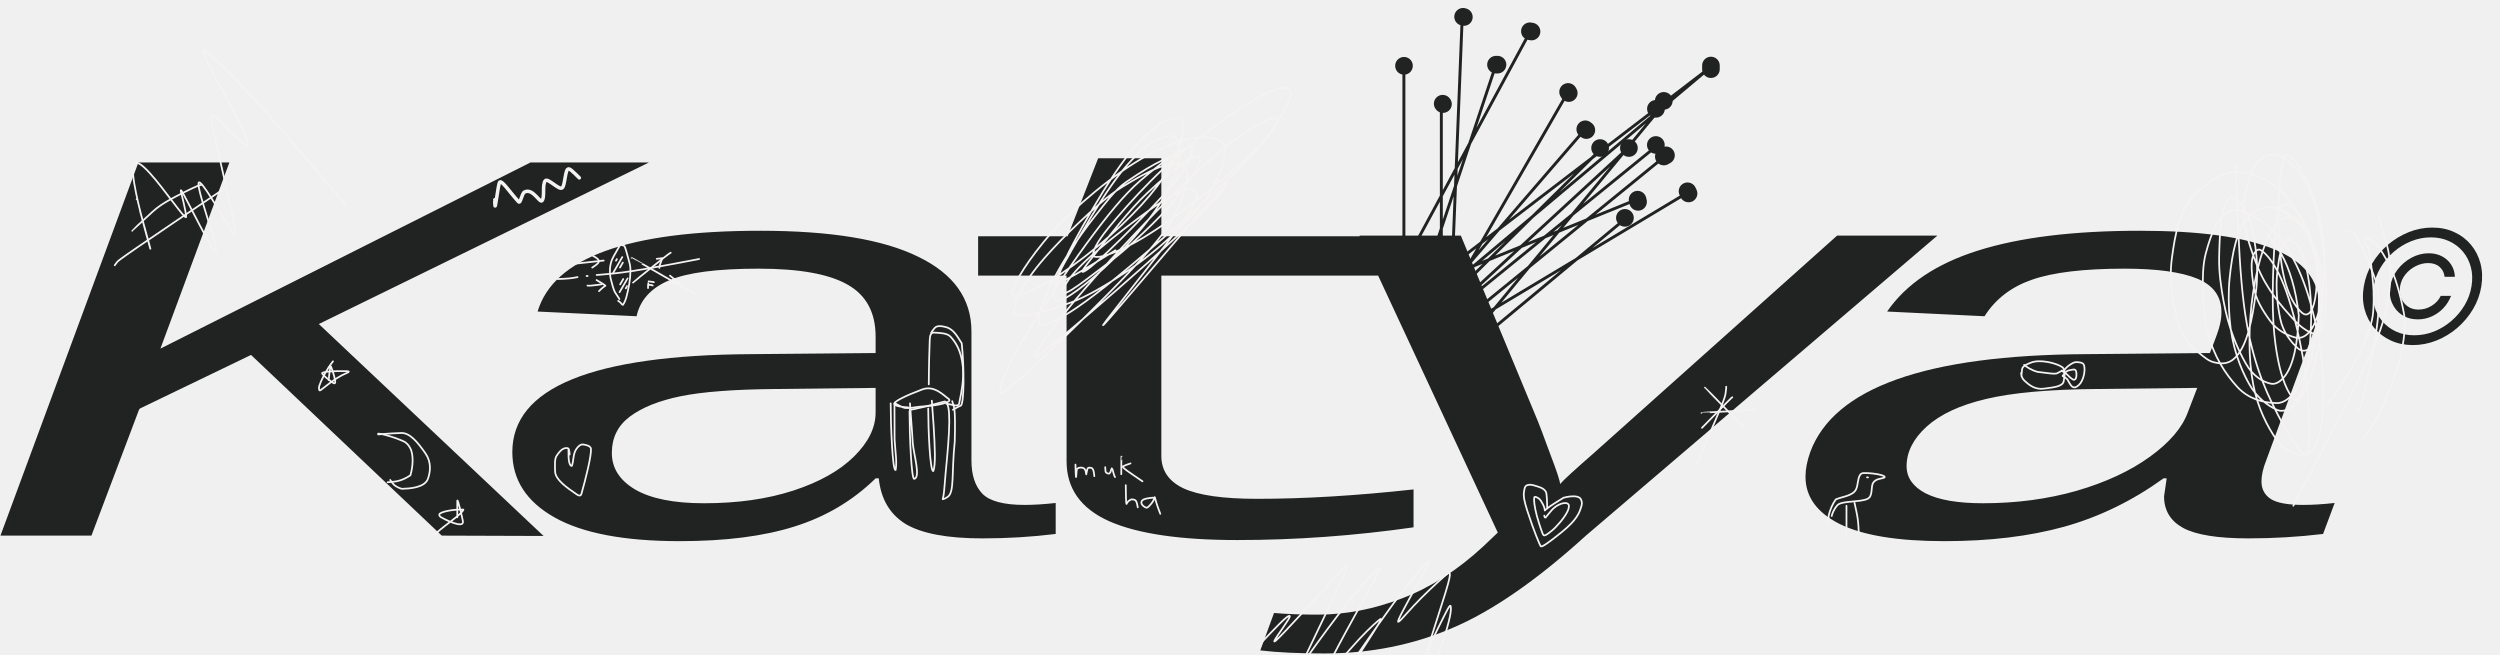
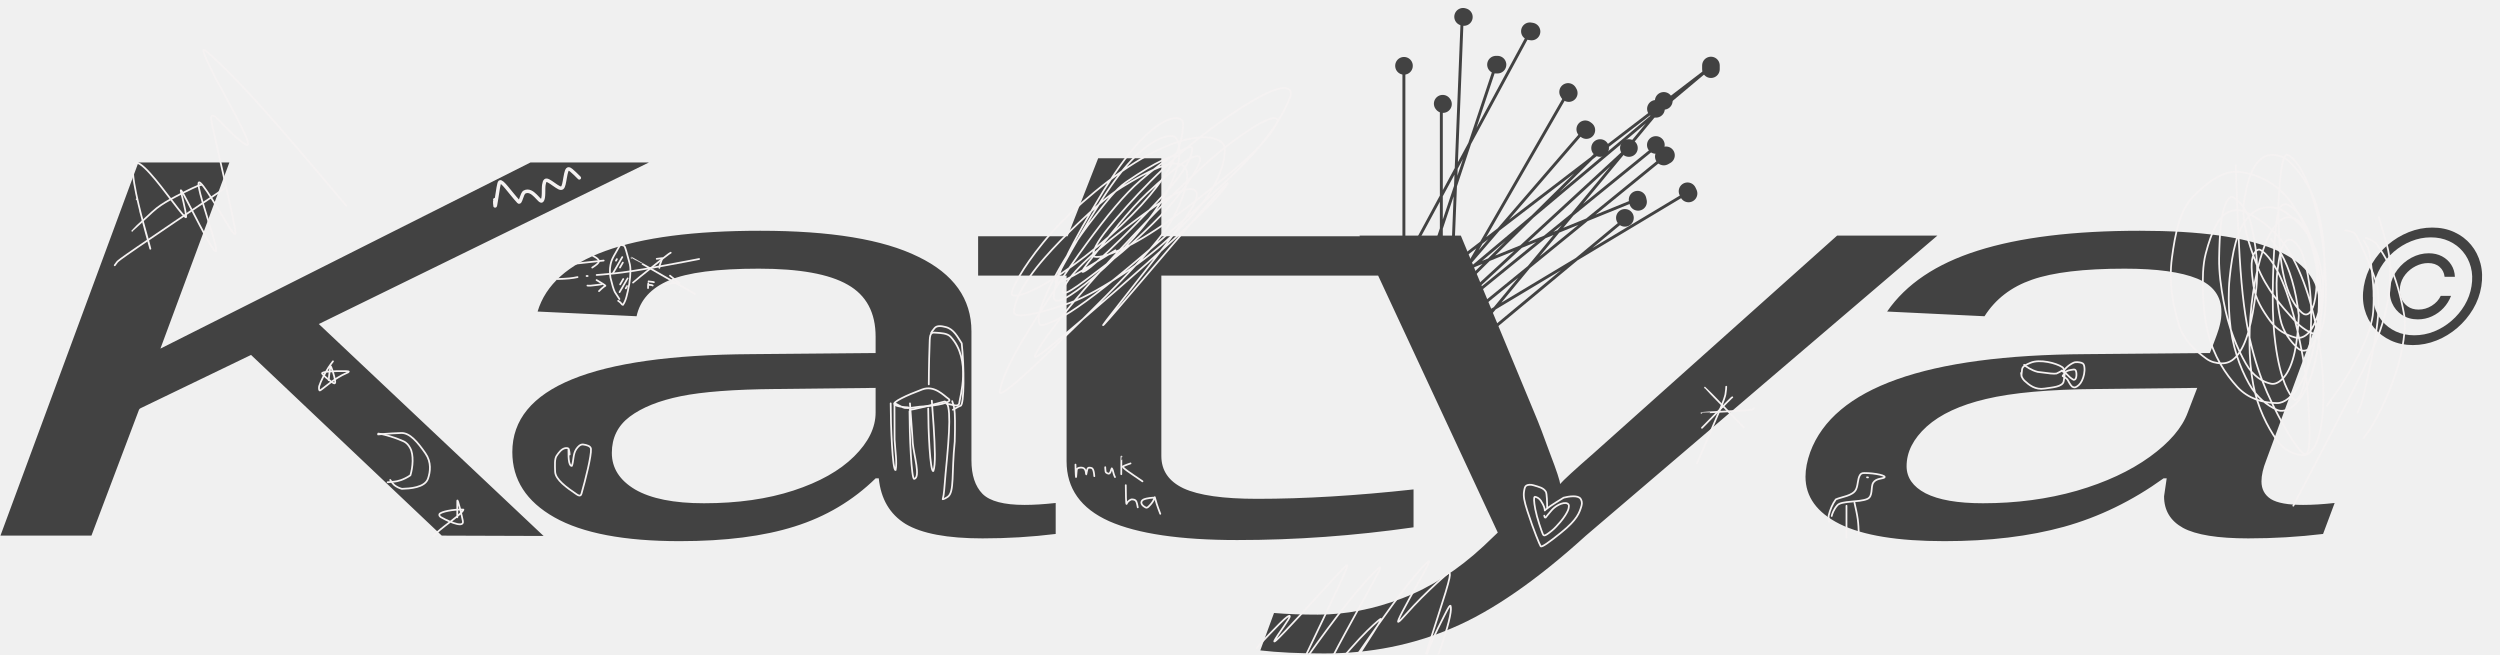
<svg xmlns="http://www.w3.org/2000/svg" width="852" height="223" viewBox="0 0 852 223" fill="none">
  <g clip-path="url(#clip0_2473_24567)">
-     <path d="M814.613 97.579C814.954 95.506 815.769 93.616 817.059 91.91C818.361 90.203 819.947 88.844 821.818 87.833C823.689 86.822 825.661 86.316 827.734 86.316C829.428 86.316 830.932 86.664 832.247 87.359C833.562 88.054 834.605 89.009 835.376 90.222C836.147 91.423 836.564 92.795 836.627 94.337H833.119C832.968 92.946 832.399 91.821 831.413 90.962C830.439 90.089 829.137 89.653 827.507 89.653C826.066 89.653 824.656 90.001 823.278 90.696C821.913 91.379 820.744 92.321 819.77 93.522C818.81 94.71 818.203 96.062 817.95 97.579C817.722 98.983 817.836 100.291 818.291 101.504C818.759 102.705 819.499 103.672 820.51 104.406C821.534 105.139 822.773 105.505 824.226 105.505C825.832 105.505 827.336 105.069 828.739 104.197C830.142 103.325 831.166 102.2 831.811 100.822H835.319C834.737 102.364 833.884 103.742 832.759 104.955C831.634 106.156 830.319 107.104 828.815 107.8C827.311 108.495 825.712 108.843 824.018 108.843C821.945 108.843 820.137 108.337 818.595 107.326C817.065 106.314 815.934 104.955 815.201 103.249C814.467 101.542 814.271 99.653 814.613 97.579ZM822.292 117.603C819.549 117.603 817.052 117.085 814.802 116.048C812.552 115.011 810.656 113.577 809.114 111.744C807.572 109.898 806.478 107.768 805.833 105.354C805.201 102.927 805.119 100.335 805.587 97.579C806.055 94.811 807.003 92.219 808.431 89.805C809.872 87.378 811.661 85.248 813.797 83.415C815.946 81.582 818.317 80.147 820.908 79.111C823.499 78.074 826.173 77.556 828.929 77.556C831.697 77.556 834.2 78.074 836.438 79.111C838.688 80.147 840.578 81.582 842.107 83.415C843.637 85.248 844.718 87.378 845.35 89.805C845.982 92.219 846.076 94.811 845.634 97.579C845.192 100.335 844.25 102.927 842.809 105.354C841.368 107.768 839.579 109.898 837.443 111.744C835.306 113.577 832.936 115.011 830.332 116.048C827.741 117.085 825.061 117.603 822.292 117.603ZM822.785 114.266C825.099 114.266 827.342 113.836 829.517 112.976C831.691 112.104 833.669 110.897 835.452 109.355C837.247 107.812 838.745 106.03 839.946 104.007C841.146 101.985 841.93 99.823 842.297 97.522C842.676 95.209 842.6 93.047 842.069 91.037C841.538 89.028 840.634 87.264 839.358 85.747C838.094 84.23 836.526 83.042 834.655 82.182C832.797 81.323 830.718 80.893 828.417 80.893C826.129 80.893 823.904 81.329 821.742 82.201C819.581 83.061 817.602 84.262 815.807 85.804C814.025 87.346 812.527 89.129 811.313 91.151C810.1 93.174 809.303 95.342 808.924 97.655C808.532 99.931 808.596 102.073 809.114 104.083C809.645 106.093 810.542 107.863 811.806 109.392C813.083 110.909 814.657 112.104 816.528 112.976C818.399 113.836 820.485 114.266 822.785 114.266Z" fill="#212222" />
-     <path d="M150.557 182.539L85.556 120.962L47.851 139.149C47.62 139.26 47.441 139.456 47.35 139.696L31.162 182.539H0.156L47.169 55.358H78.175L54.669 118.807L180.813 55.358H221.185L108.654 110.429L185.251 182.658L150.557 182.539ZM349.191 172.074C352.302 172.074 355.831 171.854 359.779 171.414V181.973C351.644 182.979 343.33 183.482 334.836 183.482C322.874 183.482 314.142 181.848 308.639 178.579C303.256 175.248 300.205 170.063 299.488 163.024H298.411C290.636 170.629 281.425 176.097 270.777 179.428C260.251 182.759 247.211 184.425 231.66 184.425C212.76 184.425 198.525 181.722 188.954 176.317C179.385 170.911 174.6 163.495 174.6 154.067C174.6 132.132 201.754 121.007 256.064 120.692L298.411 120.315V114.753C298.411 106.519 295.241 100.611 288.901 97.029C282.561 93.383 272.453 91.561 258.576 91.561C244.46 91.561 234.292 92.88 228.072 95.52C221.851 98.16 218.143 102.245 216.946 107.776L183.212 106.174C188.715 87.821 214.016 78.644 259.114 78.644C283.039 78.644 300.983 81.598 312.945 87.507C325.028 93.352 331.068 101.837 331.068 112.962V156.896C331.068 161.924 332.325 165.726 334.836 168.303C337.348 170.817 342.134 172.074 349.191 172.074ZM239.914 171.509C251.399 171.509 261.567 170.063 270.419 167.172C279.271 164.281 286.15 160.415 291.054 155.575C295.959 150.736 298.411 145.739 298.411 140.586V132.194L264.319 132.571C250.202 132.697 239.436 133.514 232.02 135.023C224.603 136.531 218.801 138.857 214.614 142C210.547 145.079 208.514 149.196 208.514 154.35C208.514 159.504 211.145 163.652 216.408 166.795C221.791 169.937 229.627 171.509 239.914 171.509ZM333.342 93.917V80.53H363.846L374.254 53.943H395.786V80.53H479.351V93.917H395.786V155.387C395.786 160.352 398.299 164.029 403.323 166.418C408.467 168.806 416.84 170 428.444 170C444.474 170 462.238 168.931 481.736 166.795V179.711C461.52 182.602 441.483 184.048 421.625 184.048C402.246 184.048 387.711 181.91 378.022 177.637C368.333 173.3 363.488 166.481 363.488 157.178V93.917H333.342ZM451.274 222.699C442.642 222.699 435.387 222.353 429.512 221.66L434.188 208.903C438.504 209.281 443.48 209.47 449.116 209.47C458.588 209.47 468.179 207.612 477.891 203.895C487.603 200.178 496.835 194.256 505.588 186.13L510.444 181.5L463.323 80.296H497.854L523.033 140.962C524.352 144.048 526.09 148.584 528.249 154.569C530.527 160.491 531.666 163.955 531.666 164.963C532.865 163.577 536.641 160.112 542.996 154.569L626.086 80.296H660.257L540.478 182.539C523.692 197.784 508.526 208.273 494.977 214.006C481.549 219.801 466.98 222.699 451.274 222.699ZM784.883 172.074C788.113 172.074 791.701 171.854 795.649 171.414L791.701 181.973C783.327 182.979 774.835 183.482 766.221 183.482C755.814 183.482 748.398 182.288 743.972 179.9C739.664 177.511 737.512 173.928 737.512 169.152L738.409 163.024H737.332C726.686 170.692 715.381 176.191 703.419 179.522C691.576 182.79 677.998 184.425 662.687 184.425C646.776 184.425 634.874 182.476 626.979 178.579C619.203 174.682 615.315 169.309 615.315 162.458C615.315 159.881 615.853 157.084 616.93 154.067C625.065 132.132 656.347 121.007 710.775 120.692L753.123 120.315C755.156 115.224 756.293 112.019 756.532 110.699C756.89 109.316 757.07 107.871 757.07 106.362C757.07 101.02 754.319 97.217 748.816 94.954C743.313 92.692 735.059 91.561 724.053 91.561C710.178 91.561 699.65 92.817 692.473 95.332C685.415 97.783 680.032 101.931 676.324 107.776L643.128 106.174C649.587 96.809 659.875 89.895 673.991 85.432C688.227 80.907 706.649 78.644 729.258 78.644C769.93 78.644 790.266 87.035 790.266 103.817C790.266 106.645 789.668 109.693 788.472 112.962L772.323 156.896C771.246 159.598 770.707 161.987 770.707 164.061C770.707 166.7 771.784 168.712 773.938 170.094C776.09 171.414 779.739 172.074 784.883 172.074ZM675.785 171.509C687.15 171.509 697.796 170.094 707.725 167.266C717.653 164.375 725.967 160.509 732.667 155.67C739.366 150.83 743.672 145.802 745.586 140.586L748.816 132.194L714.544 132.571C698.395 132.697 685.833 133.829 676.862 135.966C668.01 138.04 661.251 141.182 656.585 145.394C652.039 149.542 649.767 154.035 649.767 158.875C649.767 162.772 651.921 165.852 656.227 168.115C660.653 170.377 667.173 171.509 675.785 171.509Z" fill="#212222" />
+     <path d="M814.613 97.579C814.954 95.506 815.769 93.616 817.059 91.91C818.361 90.203 819.947 88.844 821.818 87.833C823.689 86.822 825.661 86.316 827.734 86.316C829.428 86.316 830.932 86.664 832.247 87.359C833.562 88.054 834.605 89.009 835.376 90.222C836.147 91.423 836.564 92.795 836.627 94.337H833.119C832.968 92.946 832.399 91.821 831.413 90.962C830.439 90.089 829.137 89.653 827.507 89.653C826.066 89.653 824.656 90.001 823.278 90.696C821.913 91.379 820.744 92.321 819.77 93.522C818.81 94.71 818.203 96.062 817.95 97.579C817.722 98.983 817.836 100.291 818.291 101.504C818.759 102.705 819.499 103.672 820.51 104.406C821.534 105.139 822.773 105.505 824.226 105.505C825.832 105.505 827.336 105.069 828.739 104.197C830.142 103.325 831.166 102.2 831.811 100.822H835.319C834.737 102.364 833.884 103.742 832.759 104.955C831.634 106.156 830.319 107.104 828.815 107.8C827.311 108.495 825.712 108.843 824.018 108.843C821.945 108.843 820.137 108.337 818.595 107.326C817.065 106.314 815.934 104.955 815.201 103.249C814.467 101.542 814.271 99.653 814.613 97.579ZM822.292 117.603C819.549 117.603 817.052 117.085 814.802 116.048C812.552 115.011 810.656 113.577 809.114 111.744C807.572 109.898 806.478 107.768 805.833 105.354C805.201 102.927 805.119 100.335 805.587 97.579C806.055 94.811 807.003 92.219 808.431 89.805C809.872 87.378 811.661 85.248 813.797 83.415C815.946 81.582 818.317 80.147 820.908 79.111C823.499 78.074 826.173 77.556 828.929 77.556C831.697 77.556 834.2 78.074 836.438 79.111C838.688 80.147 840.578 81.582 842.107 83.415C843.637 85.248 844.718 87.378 845.35 89.805C845.982 92.219 846.076 94.811 845.634 97.579C845.192 100.335 844.25 102.927 842.809 105.354C841.368 107.768 839.579 109.898 837.443 111.744C835.306 113.577 832.936 115.011 830.332 116.048C827.741 117.085 825.061 117.603 822.292 117.603ZM822.785 114.266C825.099 114.266 827.342 113.836 829.517 112.976C831.691 112.104 833.669 110.897 835.452 109.355C837.247 107.812 838.745 106.03 839.946 104.007C841.146 101.985 841.93 99.823 842.297 97.522C842.676 95.209 842.6 93.047 842.069 91.037C841.538 89.028 840.634 87.264 839.358 85.747C838.094 84.23 836.526 83.042 834.655 82.182C832.797 81.323 830.718 80.893 828.417 80.893C826.129 80.893 823.904 81.329 821.742 82.201C819.581 83.061 817.602 84.262 815.807 85.804C814.025 87.346 812.527 89.129 811.313 91.151C810.1 93.174 809.303 95.342 808.924 97.655C808.532 99.931 808.596 102.073 809.114 104.083C809.645 106.093 810.542 107.863 811.806 109.392C813.083 110.909 814.657 112.104 816.528 112.976C818.399 113.836 820.485 114.266 822.785 114.266Z" fill="#424242" />
+     <path d="M150.557 182.539L85.556 120.962L47.851 139.149C47.62 139.26 47.441 139.456 47.35 139.696L31.162 182.539H0.156L47.169 55.358H78.175L54.669 118.807L180.813 55.358H221.185L108.654 110.429L185.251 182.658L150.557 182.539ZM349.191 172.074C352.302 172.074 355.831 171.854 359.779 171.414V181.973C351.644 182.979 343.33 183.482 334.836 183.482C322.874 183.482 314.142 181.848 308.639 178.579C303.256 175.248 300.205 170.063 299.488 163.024H298.411C290.636 170.629 281.425 176.097 270.777 179.428C260.251 182.759 247.211 184.425 231.66 184.425C212.76 184.425 198.525 181.722 188.954 176.317C179.385 170.911 174.6 163.495 174.6 154.067C174.6 132.132 201.754 121.007 256.064 120.692L298.411 120.315V114.753C298.411 106.519 295.241 100.611 288.901 97.029C282.561 93.383 272.453 91.561 258.576 91.561C244.46 91.561 234.292 92.88 228.072 95.52C221.851 98.16 218.143 102.245 216.946 107.776L183.212 106.174C188.715 87.821 214.016 78.644 259.114 78.644C283.039 78.644 300.983 81.598 312.945 87.507C325.028 93.352 331.068 101.837 331.068 112.962V156.896C331.068 161.924 332.325 165.726 334.836 168.303C337.348 170.817 342.134 172.074 349.191 172.074ZM239.914 171.509C251.399 171.509 261.567 170.063 270.419 167.172C279.271 164.281 286.15 160.415 291.054 155.575C295.959 150.736 298.411 145.739 298.411 140.586V132.194L264.319 132.571C250.202 132.697 239.436 133.514 232.02 135.023C224.603 136.531 218.801 138.857 214.614 142C210.547 145.079 208.514 149.196 208.514 154.35C208.514 159.504 211.145 163.652 216.408 166.795C221.791 169.937 229.627 171.509 239.914 171.509ZM333.342 93.917V80.53H363.846L374.254 53.943H395.786V80.53H479.351V93.917H395.786V155.387C395.786 160.352 398.299 164.029 403.323 166.418C408.467 168.806 416.84 170 428.444 170C444.474 170 462.238 168.931 481.736 166.795V179.711C461.52 182.602 441.483 184.048 421.625 184.048C402.246 184.048 387.711 181.91 378.022 177.637C368.333 173.3 363.488 166.481 363.488 157.178V93.917H333.342ZM451.274 222.699C442.642 222.699 435.387 222.353 429.512 221.66L434.188 208.903C438.504 209.281 443.48 209.47 449.116 209.47C458.588 209.47 468.179 207.612 477.891 203.895C487.603 200.178 496.835 194.256 505.588 186.13L510.444 181.5L463.323 80.296H497.854L523.033 140.962C524.352 144.048 526.09 148.584 528.249 154.569C530.527 160.491 531.666 163.955 531.666 164.963C532.865 163.577 536.641 160.112 542.996 154.569L626.086 80.296H660.257L540.478 182.539C523.692 197.784 508.526 208.273 494.977 214.006C481.549 219.801 466.98 222.699 451.274 222.699ZM784.883 172.074C788.113 172.074 791.701 171.854 795.649 171.414L791.701 181.973C783.327 182.979 774.835 183.482 766.221 183.482C755.814 183.482 748.398 182.288 743.972 179.9C739.664 177.511 737.512 173.928 737.512 169.152L738.409 163.024H737.332C726.686 170.692 715.381 176.191 703.419 179.522C691.576 182.79 677.998 184.425 662.687 184.425C646.776 184.425 634.874 182.476 626.979 178.579C619.203 174.682 615.315 169.309 615.315 162.458C615.315 159.881 615.853 157.084 616.93 154.067C625.065 132.132 656.347 121.007 710.775 120.692L753.123 120.315C755.156 115.224 756.293 112.019 756.532 110.699C756.89 109.316 757.07 107.871 757.07 106.362C757.07 101.02 754.319 97.217 748.816 94.954C743.313 92.692 735.059 91.561 724.053 91.561C710.178 91.561 699.65 92.817 692.473 95.332C685.415 97.783 680.032 101.931 676.324 107.776L643.128 106.174C649.587 96.809 659.875 89.895 673.991 85.432C688.227 80.907 706.649 78.644 729.258 78.644C769.93 78.644 790.266 87.035 790.266 103.817C790.266 106.645 789.668 109.693 788.472 112.962L772.323 156.896C771.246 159.598 770.707 161.987 770.707 164.061C770.707 166.7 771.784 168.712 773.938 170.094C776.09 171.414 779.739 172.074 784.883 172.074ZM675.785 171.509C687.15 171.509 697.796 170.094 707.725 167.266C717.653 164.375 725.967 160.509 732.667 155.67C739.366 150.83 743.672 145.802 745.586 140.586L748.816 132.194L714.544 132.571C698.395 132.697 685.833 133.829 676.862 135.966C668.01 138.04 661.251 141.182 656.585 145.394C652.039 149.542 649.767 154.035 649.767 158.875C649.767 162.772 651.921 165.852 656.227 168.115C660.653 170.377 667.173 171.509 675.785 171.509Z" fill="#424242" />
    <path d="M168.625 68.062C168.625 68.024 168.625 68.775 168.638 69.359C168.724 73.192 169.681 62.547 170.344 62.034C171.104 61.446 173.779 65.551 176.727 68.759C177.421 69.514 177.79 65.973 178.746 65.455C181.536 63.945 183.952 69.26 184.706 68.409C185.511 67.501 185.101 64.537 185.345 62.998C185.588 61.459 185.968 61.156 186.946 61.652C187.924 62.147 189.489 63.45 190.484 63.938C191.479 64.425 191.856 64.057 192.172 62.776C192.487 61.495 192.729 59.311 193.11 58.292C193.491 57.273 194.004 57.483 194.716 58.05C195.428 58.616 196.322 59.531 197.424 60.613" stroke="#F5F2F2" stroke-width="1.2" stroke-linecap="round" stroke-linejoin="round" />
    <path d="M194.131 154.895C194.131 154.861 194.131 154.157 193.843 153.085C193.718 152.62 192.979 152.634 192.442 152.776C191.349 153.065 190.463 154.188 189.69 155.339C188.975 156.404 189.113 158.486 189.187 160.737C189.277 163.445 193.112 166.168 196.569 168.502C197.734 169.288 198.031 168.71 198.166 168.239C199.527 163.489 201.597 155.257 201.401 152.987C201.314 151.984 199.862 151.637 198.76 151.487C197.767 151.351 196.969 152.217 196.39 153.067C195.241 154.753 195.54 157.119 194.881 158.796C194.6 158.864 194.207 158.472 193.984 157.516C193.76 156.561 193.718 155.053 193.732 153.222" stroke="#F5F2F2" stroke-width="0.6" stroke-linecap="round" stroke-linejoin="round" />
    <path d="M366.523 158.338C366.535 159.598 366.61 162.267 366.701 162.564C366.785 162.838 366.801 161.302 366.948 160.159C367.008 159.688 367.389 159.518 367.781 159.42C368.173 159.322 368.655 159.322 369 159.425C370.159 159.77 370.098 161.315 370.126 161.534C370.222 162.28 370.368 159.907 370.775 159.536C370.972 159.357 371.276 159.373 371.556 159.399C371.836 159.426 372.117 159.507 372.315 159.715C372.514 159.924 372.623 160.256 372.714 160.649C372.804 161.041 372.872 161.484 372.943 162.278" stroke="#F5F2F2" stroke-width="0.6" stroke-linecap="round" stroke-linejoin="round" />
    <path d="M376.662 159.223C376.662 159.26 376.662 159.791 376.773 160.649C376.819 161.009 377.104 161.16 377.363 161.29C377.623 161.42 377.915 161.51 378.119 161.319C378.656 160.817 378.66 159.898 378.898 159.613C379.138 159.838 379.351 160.575 379.553 161.475C379.666 161.888 379.798 162.21 379.991 162.588" stroke="#F5F2F2" stroke-width="0.6" stroke-linecap="round" stroke-linejoin="round" />
    <path d="M382.191 155.596C382.18 155.596 382.17 155.596 382.16 156.587C382.15 157.578 382.139 159.56 382.129 161.602" stroke="#F5F2F2" stroke-width="0.6" stroke-linecap="round" stroke-linejoin="round" />
    <path d="M385.284 157.934C384.89 158.087 383.47 158.518 382.613 158.979C382.65 159.216 383.003 159.607 384.12 160.429C385.237 161.251 387.108 162.493 389.354 164.036" stroke="#F5F2F2" stroke-width="0.6" stroke-linecap="round" stroke-linejoin="round" />
    <path d="M383.662 165.35C383.662 167.731 383.737 172.312 383.962 171.697C384.206 171.028 384.777 170.592 385.331 170.296C385.646 170.128 386.138 170.182 386.5 170.291C386.861 170.401 387.104 170.63 387.274 170.973C387.445 171.316 387.537 171.765 387.751 172.901" stroke="#F5F2F2" stroke-width="0.6" stroke-linecap="round" stroke-linejoin="round" />
    <path d="M393.577 169.588C392.823 169.588 390.844 169.728 389.669 170.258C389.376 170.391 389.175 170.62 389.059 170.86C388.944 171.1 388.94 171.383 389.041 171.655C389.253 172.225 389.84 172.629 390.409 172.931C390.683 173.076 390.987 173.076 391.431 172.65C393.612 170.559 393.37 169.365 393.541 169.42C393.67 169.751 393.885 170.697 394.21 171.733C394.536 172.768 394.965 173.864 395.425 175.102" stroke="#F5F2F2" stroke-width="0.6" stroke-linecap="round" stroke-linejoin="round" />
    <path d="M527.273 172.967C527.273 171.404 527.171 168.137 526.831 167.591C525.98 166.222 524.578 165.986 522.672 165.394C521.573 165.052 520.679 165.205 520.192 165.482C519.695 165.765 519.571 166.459 519.406 167.383C519.105 169.06 519.476 170.875 520.518 174.109C522.746 181.025 524.754 185.685 525.061 186.155C525.394 186.666 528.162 184.636 532.093 181.462C537.556 177.054 538.263 174.744 538.971 172.408C539.288 171.361 539.003 170.531 538.691 170.03C537.841 168.664 534.644 169.16 532.885 169.609C530.845 170.809 529.057 172.037 528.309 172.512C527.926 172.783 527.535 173.115 526.555 173.826" stroke="#F5F2F2" stroke-width="0.6" stroke-linecap="round" stroke-linejoin="round" />
    <path d="M428.248 220.89C428.354 220.645 431.053 217.686 436.096 212.566C438.422 210.205 440.567 208.621 439.069 211.142C437.571 213.664 432.44 220.415 434.96 218.176C437.48 215.938 447.807 204.507 453.267 198.558C458.728 192.609 459.008 192.489 459.13 192.672C459.251 192.855 459.205 193.345 456.442 199.322C453.678 205.3 448.198 216.749 445.509 222.343C442.82 227.937 443.088 227.328 446.135 223.028C449.182 218.728 455 210.754 459.644 204.947C464.288 199.14 467.582 195.741 469.298 194.141C471.014 192.541 471.052 192.844 466.678 200.806C462.304 208.769 453.518 224.381 451.808 228.872C450.099 233.362 455.733 226.256 460.241 221.111C464.75 215.965 467.962 212.995 469.592 211.625C471.222 210.256 471.172 210.577 467.919 215.711C464.667 220.845 458.213 230.782 454.646 236.177C451.079 241.573 450.595 242.126 450.416 242.079C450.236 242.031 450.376 241.367 454.953 234.441C459.529 227.515 468.538 214.346 474.828 205.755C481.118 197.164 484.417 193.549 486.013 192.029C487.61 190.51 487.404 191.196 484.929 195.717C482.454 200.237 477.716 208.57 476.676 211.085C475.636 213.599 478.438 210.043 481.832 206.407C485.227 202.772 489.129 199.166 491.341 197.182C493.554 195.198 493.958 194.947 494.092 195.439C494.225 195.931 494.076 197.174 492.635 201.924C491.193 206.674 488.465 214.893 486.956 219.776C485.447 224.66 485.239 225.959 485.182 226.332C485.149 226.552 485.843 223.919 487.685 219.323C488.909 216.27 491.149 211.931 492.434 209.386C493.719 206.841 494.092 206.266 494.35 206.463C494.739 207.645 494.354 210.736 491.319 219.9C488.803 226.989 484.306 239.027 479.366 251.875" stroke="#F5F2F2" stroke-width="0.6" stroke-linecap="round" stroke-linejoin="round" />
    <path d="M629.281 172.371V183.231" stroke="#F5F2F2" stroke-width="0.6" stroke-linecap="round" stroke-linejoin="round" />
    <path d="M633.496 182.07C633.481 182.055 633.467 182.04 633.435 181.196C633.404 180.353 633.357 178.68 633.118 176.915C632.878 175.15 632.448 173.343 632.004 171.309" stroke="#F5F2F2" stroke-width="0.6" stroke-linecap="round" stroke-linejoin="round" />
    <path d="M624.252 175.857C624.323 175.363 624.894 173.603 626.178 172.185C627.605 170.608 633.52 171.24 636.325 170.066C638.464 169.172 637.443 165.994 638.392 164.506C639.305 163.072 641.369 163.153 642.081 162.801C643.36 162.17 639.094 161.193 635.262 161.209C634.444 161.213 634.107 161.556 633.9 161.88C633.027 163.244 633.294 165.144 632.543 166.767C631.495 169.032 627.541 169.323 625.639 170.202C624.521 171.701 623.634 173.853 623.198 175.747C623.158 176.175 623.158 176.624 623.383 177.759" stroke="#F5F2F2" stroke-width="0.6" stroke-linecap="round" stroke-linejoin="round" />
    <path d="M636.281 162.67C636.284 162.67 636.286 162.67 636.33 162.67C636.375 162.671 636.46 162.672 636.608 162.708" stroke="#F5F2F2" stroke-width="0.6" stroke-linecap="round" stroke-linejoin="round" />
    <path d="M688.921 128.202C688.921 128.112 688.927 127.246 689.129 125.825C689.286 124.714 690.76 124.18 692 123.643C695.154 122.279 700.87 123.79 702.74 125.075C704.217 126.09 703.489 128.472 703.326 129.821C703.072 131.917 699.25 132.025 696.783 132.43C693.641 132.945 691.55 131.247 689.891 129.71C689.525 129.303 689.248 128.932 689.076 128.523C688.905 128.114 688.849 127.678 688.791 127.113" stroke="#F5F2F2" stroke-width="0.6" stroke-linecap="round" stroke-linejoin="round" />
    <path d="M703.103 126.65C703.374 126.126 704.716 124.496 706.696 123.599C707.424 123.269 708.66 123.435 709.361 123.647C710.063 123.859 710.257 124.319 710.352 125.048C710.573 126.749 710.145 128.437 709.534 129.717C708.945 130.951 708.085 131.682 707.319 131.973C706.94 132.117 706.498 131.96 706.142 131.725C705.507 131.108 705.086 130.238 704.588 129.341C704.223 128.92 703.631 128.567 702.975 128.114" stroke="#F5F2F2" stroke-width="0.6" stroke-linecap="round" stroke-linejoin="round" />
    <path d="M702.975 128.113C702.975 128.084 703.259 127.636 703.891 126.889C704.474 126.201 705.493 126.129 706.357 125.973C706.79 125.895 707.213 125.831 707.449 126.332C707.684 126.833 707.719 127.904 707.563 128.578C707.407 129.252 707.06 129.497 706.649 129.429C705.775 128.974 705.025 128.236 704.428 127.594C704.104 127.29 703.736 127.032 702.674 126.305" stroke="#F5F2F2" stroke-width="0.6" stroke-linecap="round" stroke-linejoin="round" />
    <path d="M689.83 124.334C690.306 124.82 692.244 126.201 694.467 126.744C698.563 127.302 699.958 127.443 700.852 127.299C701.282 127.156 701.665 126.87 702.77 126.304" stroke="#F5F2F2" stroke-width="0.6" stroke-linecap="round" stroke-linejoin="round" />
    <path d="M310.061 139.687C311.17 139.604 316.67 138.266 321.954 136.826C324.254 137.227 323.701 146.829 322.271 161.179C321.785 166.616 321.785 168.309 321.284 170.126" stroke="#F5F2F2" stroke-width="0.6" stroke-linecap="round" stroke-linejoin="round" />
    <path d="M309.484 138.83C308.208 138.805 305.423 138.508 304.793 137.831C304.048 137.029 308.884 134.747 314.293 132.724C318.46 131.166 321.678 134.851 323.259 135.921C324.985 137.09 319.417 138.321 313.428 138.595C311.19 138.914 309.728 139.18 308.342 139.024C307.57 138.821 306.661 138.366 304.904 137.391" stroke="#F5F2F2" stroke-width="0.6" stroke-linecap="round" stroke-linejoin="round" />
    <path d="M316.529 130.99C316.529 130.723 316.529 124.741 316.848 115.989C316.954 113.065 317.804 113.287 319.221 113.403C320.638 113.52 322.815 113.543 323.949 114.753C331.195 122.486 327.101 135.446 326.873 137.553C326.602 138.262 326.013 138.237 325.429 138.15C324.845 138.063 324.283 137.914 322.513 137.56" stroke="#F5F2F2" stroke-width="0.6" stroke-linecap="round" stroke-linejoin="round" />
    <path d="M317.305 113.446C317.305 113.406 317.674 112.802 318.515 111.805C319.299 110.875 320.866 111.084 322.331 111.467C325.079 112.185 326.31 114.815 327.754 117.002C328.64 125.105 328.635 138.034 327.342 138.302C326.702 138.518 326.095 138.897 324.758 139.642" stroke="#F5F2F2" stroke-width="0.6" stroke-linecap="round" stroke-linejoin="round" />
    <path d="M309.965 140.153C309.965 148.027 310.593 163.488 311.576 163.215C313.777 162.607 311.491 155.281 311.076 151.104C311.013 150.469 311.001 149.866 310.851 147.612C310.701 145.358 310.414 141.472 310.119 137.469" stroke="#F5F2F2" stroke-width="0.6" stroke-linecap="round" stroke-linejoin="round" />
    <path d="M303.543 137.469C303.543 145.164 304.17 160.454 305.216 160.19C305.765 157.651 305.126 154.14 304.876 149.811C304.838 147.266 304.838 142.788 304.838 138.175" stroke="#F5F2F2" stroke-width="0.6" stroke-linecap="round" stroke-linejoin="round" />
    <path d="M316.336 139.217C316.336 146.541 316.979 160.959 318.074 160.536C318.899 158.484 318.636 152.456 318.184 145.229C318.017 143.02 317.822 139.916 317.564 136.562" stroke="#F5F2F2" stroke-width="0.6" stroke-linecap="round" stroke-linejoin="round" />
    <path d="M321.494 170.1C321.533 170.1 322.095 169.93 322.973 169.332C325.338 167.724 324.249 161.27 325.378 150.487C325.542 144.463 325.448 140.822 325.271 139.665C325.188 139.083 325.12 138.514 324.516 136.73" stroke="#F5F2F2" stroke-width="0.6" stroke-linecap="round" stroke-linejoin="round" />
    <path d="M45.055 78.646C45.055 78.609 47.465 76.276 51.949 72.199C53.962 70.369 55.685 69.297 58.122 67.935C60.558 66.572 63.717 65.021 65.54 64.163C67.364 63.304 67.757 63.184 68.675 62.982" stroke="#F5F2F2" stroke-width="0.6" stroke-linecap="round" stroke-linejoin="round" />
    <path d="M39.102 90.409C39.156 90.326 39.375 89.991 39.898 89.32C40.23 88.942 40.699 88.486 46.838 84.27C52.976 80.053 64.77 72.089 76.977 63.906" stroke="#F5F2F2" stroke-width="0.6" stroke-linecap="round" stroke-linejoin="round" />
    <path d="M46.571 67.902C46.621 67.902 48.234 73.643 50.672 82.578C51.542 85.767 51.59 86.246 49.732 79.407C47.874 72.568 44.091 58.403 45.682 55.864C47.273 53.324 54.353 62.84 58.326 68.058C62.299 73.275 62.95 73.906 63.312 74.05C63.747 74.224 62.9 70.224 61.725 65.557C61.368 64.139 61.754 64.594 63.933 68.794C66.113 72.995 70.141 80.912 72.167 84.099C74.193 87.286 74.096 85.502 72.247 79.32C70.398 73.137 66.8 62.609 67.813 62.158C68.826 61.707 74.559 71.652 77.593 76.549C80.628 81.446 80.79 80.993 79.414 74.424C78.037 67.855 75.117 55.184 73.564 48.249C72.012 41.315 71.917 40.502 71.988 39.975C72.059 39.448 72.299 39.232 72.826 39.459C74.305 40.096 79.986 47.264 83.806 49.29C87.641 51.324 75.137 30.359 71.641 23C68.146 15.64 68.878 16.119 71.83 18.797C74.781 21.475 79.932 26.338 87.998 35.245C96.064 44.153 106.89 56.959 118.044 70.153" stroke="#F5F2F2" stroke-width="0.6" stroke-linecap="round" stroke-linejoin="round" />
    <path d="M128.865 148.054C129.461 148.034 132.071 147.718 136.731 147.565C139.664 147.468 142.293 150.625 145.004 154.53C147.111 157.566 146.646 160.841 145.862 163.112C144.788 166.228 139.619 166.509 136.965 166.598C136 166.343 135.155 165.91 134.383 165.319C134.013 164.986 133.686 164.586 132.982 163.563" stroke="#F5F2F2" stroke-width="0.6" stroke-linecap="round" stroke-linejoin="round" />
    <path d="M128.922 147.768C129.567 147.768 133.273 148.533 137.436 150.357C138.68 150.902 139.264 151.783 139.764 152.65C141.073 154.92 140.696 159.305 139.862 161.981C137.495 163.587 135.435 164.054 134.334 164.146C133.787 164.201 133.261 164.276 132.105 164.353" stroke="#F5F2F2" stroke-width="0.6" stroke-linecap="round" stroke-linejoin="round" />
    <path d="M155.84 176.289C155.84 176.259 155.84 173.976 155.845 170.774C155.848 169.199 157.512 176.211 157.756 177.607C158.259 180.497 151.087 176.784 150.271 176.257C149.869 175.997 149.604 175.592 149.748 175.261C150.128 174.383 154.583 173.513 157.921 173.67C157.763 174.663 153.845 177.51 151.541 179.294C149.237 181.078 148.666 181.711 147.705 182.784" stroke="#F5F2F2" stroke-width="0.6" stroke-linecap="round" stroke-linejoin="round" />
    <path d="M112.002 129.556C112.077 129.556 112.154 127.079 112.644 124.837C112.754 124.339 113.965 128.094 114.185 129.556C114.405 131.018 113.951 130.829 112.925 130.087C111.898 129.345 110.313 128.057 109.794 127.337C109.305 126.659 113.542 126.388 117.973 126.49C119.346 126.521 118.928 126.796 118.286 127.061C113.737 128.942 109.73 132.857 109.039 133.065C108.752 133.151 108.621 132.43 108.773 131.628C109.367 129.769 110.624 127.37 112.015 125.166C112.606 124.27 112.966 123.827 113.475 123.139" stroke="#F5F2F2" stroke-width="0.6" stroke-linecap="round" stroke-linejoin="round" />
    <path d="M761.931 56.338C761.95 56.398 761.97 56.458 762.218 63.663C762.466 70.868 762.942 85.216 763.917 96.272C764.893 107.328 766.354 114.657 768.116 120.985C769.879 127.313 771.897 132.418 774.421 137.616C779.533 148.142 783.799 154.182 785.354 154.714C787.78 155.544 787.181 145.653 786.517 134.778C786.159 128.915 785.01 122.412 783.818 116.549C782.626 110.686 781.234 105.675 779.974 101.741C776.285 90.225 772.159 86.158 770.352 85.172C769.558 84.738 768.622 85.556 768.099 86.595C766.906 88.964 767.365 92.875 767.961 97.247C768.577 101.771 771.084 105.822 773.655 109.334C776.03 112.578 779.275 114.198 782.142 114.997C783.546 115.388 784.994 115.07 786.416 113.768C787.838 112.467 789.228 110.017 790.307 105.866C791.385 101.714 792.111 95.936 792.151 90.017C792.192 84.098 791.525 78.213 790.343 73.282C788.203 64.349 783.858 58.522 780.098 54.984C778.393 53.379 776.472 52.901 774.822 52.803C773.171 52.706 771.689 53.192 770.313 54.377C767.274 56.993 765.77 62.269 764.805 68.406C763.77 74.988 766.103 82.604 769.228 90.537C772.426 98.653 777.739 104.539 781.577 108.791C784.508 112.036 787.29 113.506 789.296 113.945C790.225 114.148 791.043 113.125 791.654 110.839C792.265 108.554 792.662 104.735 792.685 99.739C792.709 94.743 792.346 88.687 791.587 83.059C790.827 77.431 789.682 72.416 788.512 68.434C785.097 56.805 781.131 53.33 779.604 52.786C778.098 52.25 777.307 57.395 776.685 65.72C776.269 71.287 776.591 79.627 777.055 85.531C778.223 100.392 782.967 105.223 784.533 106.603C785.262 107.245 786.132 107.422 786.925 106.758C789.03 104.999 789.554 99.293 789.69 92.17C789.826 85.104 787.088 79.122 784.609 74.701C783.466 72.662 782.062 71.332 780.88 70.475C779.698 69.618 778.654 69.35 777.763 69.93C776.872 70.509 776.166 71.945 775.587 77.592C775.008 83.24 774.577 93.056 774.546 100.54C774.515 108.024 774.898 112.88 775.444 117.043C777.129 129.884 780.23 134.489 781.751 136.055C782.366 136.687 783.384 135.994 784.231 133.984C785.079 131.974 785.909 128.413 786.532 123.85C787.155 119.286 787.545 113.829 787.64 108.847C787.818 99.526 786.52 92.183 784.849 87.091C784.103 84.818 782.998 83.382 782.069 82.517C781.139 81.652 780.274 81.454 779.463 81.897C777.555 82.94 776.784 87.04 776.149 92.271C775.463 97.919 776.074 103.604 777.114 108.637C778.078 113.306 780.775 116.514 782.97 118.578C783.979 119.527 785.185 119.783 786.378 119.218C789.282 117.842 790.844 111.147 791.692 102C792.129 97.29 791.279 92.364 790.178 88.176C788.142 80.437 783.399 75.388 778.795 72.287C776.626 70.826 774.274 70.46 772.132 70.695C769.991 70.93 767.996 71.999 766.21 73.991C762.279 78.375 760.761 86.013 759.857 94.757C759.386 99.309 759.494 104.147 759.869 108.798C760.596 117.828 763.369 125.245 766.44 130.746C769.069 135.454 772.686 138.167 775.952 139.668C777.569 140.411 779.522 139.953 781.477 138.415C783.433 136.876 785.438 133.973 787.077 129.663C788.715 125.352 789.927 119.722 790.558 113.696C791.19 107.67 791.206 101.42 790.751 96.02C789.922 86.2 787.068 79.787 784.368 76.381C783.147 74.842 781.679 74.168 780.273 74.067C778.867 73.967 777.425 74.584 775.882 76.344C774.338 78.104 772.736 80.988 771.309 85.039C769.882 89.091 768.678 94.222 767.852 99.739C767.026 105.256 766.613 111.004 766.621 116.394C766.628 121.785 767.069 126.645 767.895 130.996C769.444 139.147 772.753 145.419 775.897 149.939C778.401 153.541 781.801 154.886 784.697 155.165C786.187 155.309 787.704 154.155 788.952 151.911C790.2 149.667 791.128 146.034 791.558 140.827C791.988 135.619 791.893 128.946 791.046 121.73C790.199 114.515 788.604 106.959 786.612 100.578C784.619 94.197 782.279 89.22 779.888 85.341C775.659 78.478 770.269 74.686 765.677 72.429C763.594 71.404 761.654 71.456 759.895 72.074C756.19 73.376 753.674 78.931 751.719 86.4C750.672 90.398 750.639 95.073 750.762 99.78C750.884 104.488 751.452 109.151 752.475 113.38C754.417 121.413 758.435 127.457 762.471 131.856C766.105 135.818 771.14 137.334 776.005 137.379C778.58 137.403 781.133 135.129 783.391 131.75C785.648 128.371 787.47 123.368 788.678 117.729C789.886 112.089 790.424 105.965 790.248 99.926C790.072 93.886 789.165 88.118 787.514 82.778C785.862 77.438 783.492 72.703 780.795 68.99C775.839 62.169 769.241 59.385 763.507 58.617C757.858 57.859 752.416 61.982 747.7 66.696C742.778 71.615 741.309 79.664 740.198 87.848C739.045 96.344 740.608 104.294 742.541 110.598C744.256 116.189 748.456 119.671 751.882 122.202C753.501 123.399 755.304 123.781 756.999 123.826C758.693 123.87 760.333 123.402 761.954 121.685C765.83 117.577 767.548 109.217 768.785 99.796C769.972 90.757 768.631 82.831 767.27 76.78C766.11 71.623 763.168 68.619 761.209 67.299C760.401 66.756 759.491 67.46 758.76 68.88C756.913 72.463 756.434 79.244 756.274 88.049C756.19 92.718 756.913 97.792 757.777 102.564C759.437 111.733 762.492 118.878 765.401 123.94C767.876 128.248 771.222 130.224 773.986 130.771C775.378 131.047 776.859 130.277 778.296 128.645C781.729 124.748 783.046 116.76 783.429 107.483C782.485 98.6 780.197 91.4 777.446 86.499C776.152 84.361 775.062 82.93 773.939 81.456" stroke="#F5F2F2" stroke-width="0.6" stroke-linecap="round" stroke-linejoin="round" />
    <path d="M526.468 173.969C526.468 173.587 526.379 172.55 525.13 170.661C524.56 169.8 523.77 169.425 523.199 169.322C523.054 169.296 522.917 169.345 522.851 169.687C522.785 170.029 522.792 170.69 522.928 171.745C523.064 172.801 523.329 174.231 523.796 175.954C524.263 177.676 524.924 179.649 525.319 180.767C525.713 181.884 525.82 182.088 525.92 182.233C526.021 182.378 526.111 182.458 526.27 182.48C526.649 182.533 527.527 181.96 529.015 180.731C529.892 180.006 530.881 178.918 531.709 177.947C533.219 176.176 533.96 174.823 534.305 174.058C534.601 173.404 534.673 172.831 534.686 172.394C534.697 171.998 534.427 171.751 534.206 171.619C533.543 171.225 532.308 171.485 531.21 172.035C530.024 172.629 529.298 173.342 528.778 173.916C527.665 175.146 526.939 176.177 526.746 176.385C526.642 176.44 526.527 176.395 526.452 176.284C526.377 176.173 526.347 175.998 526.286 175.737" stroke="#F5F2F2" stroke-width="0.6" stroke-linecap="round" stroke-linejoin="round" />
    <path d="M581.076 132.092C581.084 132.092 581.092 132.092 583.272 134.332C585.453 136.573 589.805 141.054 594.29 145.671" stroke="#F5F2F2" stroke-width="0.6" stroke-linecap="round" stroke-linejoin="round" />
    <path d="M588.303 131.791C588.303 132.073 588.246 133.065 588.025 134.405C587.863 135.177 587.597 136.135 585.989 140.005C584.38 143.874 581.437 150.626 578.348 157.868" stroke="#F5F2F2" stroke-width="0.6" stroke-linecap="round" stroke-linejoin="round" />
    <path d="M579.836 140.684C579.836 140.674 579.836 140.664 582.582 140.521C585.328 140.378 590.819 140.102 593.749 139.936C596.88 139.726 597.231 139.595 597.488 139.42C597.601 139.328 597.678 139.229 597.757 139.127" stroke="#F5F2F2" stroke-width="0.6" stroke-linecap="round" stroke-linejoin="round" />
    <path d="M590.361 135.398C590.357 135.398 590.353 135.398 590.293 135.43C590.234 135.462 590.119 135.525 588.421 137.239C586.723 138.952 583.446 142.313 580.027 145.805" stroke="#F5F2F2" stroke-width="0.6" stroke-linecap="round" stroke-linejoin="round" />
-     <path d="M487.944 87.683L509.604 22.698M498.329 97.475L546.103 50.294M506.637 113.795L553.818 74.626M498.329 111.718L575.48 65.427M491.207 106.377L534.233 31.6M491.207 91.54V34.567M478.447 87.683V22.698M482.304 83.232L521.77 10.235M495.064 87.683L498.329 5.783M487.944 104.598L494.089 97.475M540.168 44.064L494.089 97.475M502.186 98.96L555.005 50.294M497.141 104.598L563.907 50.294M502.186 106.377L567.764 52.966M502.186 113.795L567.764 34.567M498.329 87.683L583.194 22.698L494.089 97.475M491.207 95.102L558.269 67.802" stroke="#212222" />
-     <path d="M575.107 65.184L575.459 65.935" stroke="#212222" stroke-width="6" stroke-linecap="round" stroke-linejoin="round" />
-     <path d="M558.09 68.041L558.256 68.799" stroke="#212222" stroke-width="6" stroke-linecap="round" stroke-linejoin="round" />
+     <path d="M487.944 87.683L509.604 22.698M498.329 97.475L546.103 50.294M506.637 113.795L553.818 74.626M498.329 111.718L575.48 65.427M491.207 106.377L534.233 31.6M491.207 91.54V34.567M478.447 87.683V22.698M482.304 83.232L521.77 10.235M495.064 87.683L498.329 5.783M487.944 104.598L494.089 97.475M540.168 44.064L494.089 97.475M502.186 98.96L555.005 50.294M497.141 104.598L563.907 50.294M502.186 106.377L567.764 52.966M502.186 113.795L567.764 34.567M498.329 87.683L583.194 22.698L494.089 97.475M491.207 95.102L558.269 67.802" stroke="#424242" />
+     <path d="M575.107 65.184L575.459 65.935" stroke="#424242" stroke-width="6" stroke-linecap="round" stroke-linejoin="round" />
+     <path d="M558.09 68.041L558.256 68.799" stroke="#424242" stroke-width="6" stroke-linecap="round" stroke-linejoin="round" />
    <path d="M211.502 83.174C211.489 83.196 210.616 84.719 209.217 87.201C208.469 88.529 208.24 89.325 208.046 90.313C207.764 91.749 207.824 93.158 208.048 94.637C208.601 96.954 209.104 98.685 209.567 99.573C209.896 100.135 210.417 100.926 211.098 101.911" stroke="#F5F2F2" stroke-width="0.6" stroke-linecap="round" stroke-linejoin="round" />
    <path d="M211.879 83.487C212.024 83.549 212.425 83.682 212.656 83.76C213.113 83.912 213.537 86.18 214.442 89.239C214.83 90.552 214.858 91.439 214.844 92.601C214.829 93.764 214.716 95.19 214.449 96.792C214.182 98.395 213.766 100.131 213.486 101.183C213.118 102.565 212.686 103.312 212.292 103.91C212.119 103.956 211.858 103.572 211.438 103.118C211.249 102.925 211.11 102.81 210.676 102.523" stroke="#F5F2F2" stroke-width="0.6" stroke-linecap="round" stroke-linejoin="round" />
    <path d="M212.072 87.617L208.916 93.084" stroke="#F5F2F2" stroke-width="0.6" stroke-linecap="round" stroke-linejoin="round" />
    <path d="M210.234 88.303L209.924 88.84" stroke="#F5F2F2" stroke-width="0.6" stroke-linecap="round" stroke-linejoin="round" />
    <path d="M212.268 89.482L211.289 91.177" stroke="#F5F2F2" stroke-width="0.6" stroke-linecap="round" stroke-linejoin="round" />
    <path d="M213.892 94.869C213.886 94.871 213.88 94.872 213.428 95.647C212.975 96.422 212.076 97.97 211.15 99.565" stroke="#F5F2F2" stroke-width="0.6" stroke-linecap="round" stroke-linejoin="round" />
    <path d="M212.404 95.098L211.35 96.925" stroke="#F5F2F2" stroke-width="0.6" stroke-linecap="round" stroke-linejoin="round" />
    <path d="M213.707 97.465C213.711 97.467 213.714 97.469 213.642 97.603C213.57 97.737 213.422 98.002 213.269 98.275" stroke="#F5F2F2" stroke-width="0.6" stroke-linecap="round" stroke-linejoin="round" />
    <path d="M195.269 89.94C195.293 89.942 195.318 89.945 197.003 89.756C198.688 89.567 202.032 89.186 205.731 88.797" stroke="#F5F2F2" stroke-width="0.6" stroke-linecap="round" stroke-linejoin="round" />
    <path d="M202.08 87.191C202.084 87.194 202.088 87.196 202.598 87.49C203.108 87.785 204.123 88.371 204.103 89.037C204.083 89.702 202.997 90.429 201.833 91.191" stroke="#F5F2F2" stroke-width="0.6" stroke-linecap="round" stroke-linejoin="round" />
    <path d="M200.199 97.328C200.224 97.343 200.437 97.377 201.289 97.354C201.941 97.304 203.04 97.177 203.701 97.088C204.363 96.999 204.553 96.953 205.071 96.875" stroke="#F5F2F2" stroke-width="0.6" stroke-linecap="round" stroke-linejoin="round" />
    <path d="M203.313 95.448C204.451 96.084 206.582 97.378 206.297 97.409C206.017 97.532 205.573 97.875 204.986 98.396C204.702 98.66 204.445 98.923 204.141 99.216" stroke="#F5F2F2" stroke-width="0.6" stroke-linecap="round" stroke-linejoin="round" />
    <path d="M215.22 87.833C215.222 87.829 215.224 87.825 218.734 89.842C222.244 91.859 229.262 95.897 236.836 100.166" stroke="#F5F2F2" stroke-width="0.6" stroke-linecap="round" stroke-linejoin="round" />
    <path d="M215.738 96.307C215.748 96.288 216.013 96.041 218.231 94.218C220.191 92.633 223.843 89.709 225.876 88.107C227.909 86.506 228.211 86.315 228.575 86.122" stroke="#F5F2F2" stroke-width="0.6" stroke-linecap="round" stroke-linejoin="round" />
    <path d="M228.327 93.944C228.593 94.128 230.371 95.596 231.51 96.498C231.771 96.705 230.665 96.459 229.632 96.446C229.039 96.511 228.009 96.658 227.4 96.756C226.79 96.853 226.632 96.896 226.333 97.03" stroke="#F5F2F2" stroke-width="0.6" stroke-linecap="round" stroke-linejoin="round" />
    <path d="M223.812 88.211C223.96 88.216 224.899 88.093 225.682 87.986C225.488 88.811 224.915 90.051 224.768 90.713C224.716 90.987 224.712 91.137 224.708 91.292" stroke="#F5F2F2" stroke-width="0.6" stroke-linecap="round" stroke-linejoin="round" />
    <path d="M220.955 96.494C220.95 96.502 220.945 96.511 220.929 96.629C220.913 96.748 220.885 96.976 220.866 97.213C220.847 97.45 220.836 97.689 220.853 98.168" stroke="#F5F2F2" stroke-width="0.6" stroke-linecap="round" stroke-linejoin="round" />
    <path d="M221.034 95.878C221.051 95.888 221.328 95.931 221.814 95.998C222.033 96.025 222.194 96.041 222.357 96.067C222.521 96.094 222.682 96.131 222.849 96.169" stroke="#F5F2F2" stroke-width="0.6" stroke-linecap="round" stroke-linejoin="round" />
    <path d="M221.227 97.082C221.22 97.083 221.213 97.085 221.321 97.085C221.43 97.085 221.654 97.083 221.842 97.107C222.03 97.131 222.175 97.181 222.442 97.301" stroke="#F5F2F2" stroke-width="0.6" stroke-linecap="round" stroke-linejoin="round" />
    <path d="M190.027 95.092C190.036 95.092 190.046 95.092 190.752 95.067C191.459 95.043 192.863 94.993 193.998 94.884C195.132 94.775 195.955 94.609 196.82 94.438" stroke="#F5F2F2" stroke-width="0.6" stroke-linecap="round" stroke-linejoin="round" />
    <path d="M199.9 94.066H200.271" stroke="#F5F2F2" stroke-width="0.6" stroke-linecap="round" stroke-linejoin="round" />
    <path d="M203.342 93.713C203.349 93.713 203.357 93.713 205.071 93.581C206.785 93.45 210.205 93.186 215.961 92.297C221.716 91.407 229.704 89.9 233.862 89.11C238.02 88.321 238.106 88.295 238.254 88.268" stroke="#F5F2F2" stroke-width="0.6" stroke-linecap="round" stroke-linejoin="round" />
-     <path d="M553.788 74.244H553.754" stroke="#212222" stroke-width="6" stroke-linecap="round" stroke-linejoin="round" />
+     <path d="M553.788 74.244H553.754" stroke="#424242" stroke-width="6" stroke-linecap="round" stroke-linejoin="round" />
    <path d="M799.305 78.547C799.647 78.547 800.881 78.684 802.071 79.279C802.704 79.595 803.126 80.29 804.445 83.051C805.595 85.458 807.498 90.012 808.683 93.043C809.868 96.075 810.221 97.473 810.462 99.863C810.703 102.253 810.822 105.592 810.003 111.635C809.183 117.678 807.42 126.325 806.313 131.339C805.205 136.353 804.805 137.474 804.437 138.387C804.069 139.299 803.745 139.97 803.412 140.662" stroke="#F5F2F2" stroke-width="0.6" stroke-linecap="round" stroke-linejoin="round" />
    <path d="M806.301 81.094C806.76 81.215 808.205 81.772 809.374 82.593C810.082 83.091 811.616 85.464 814.021 89.775C815.29 92.052 816.219 94.74 817.13 97.812C818.042 100.884 818.795 104.318 819.204 106.573C819.613 108.829 819.656 109.802 819.523 111.895C819.389 113.988 819.079 117.172 818.169 121.089C817.259 125.006 815.759 129.559 814.041 133.737C812.323 137.915 810.432 141.579 808.964 144.118C807.496 146.656 806.509 147.958 805.492 149.298" stroke="#F5F2F2" stroke-width="0.6" stroke-linecap="round" stroke-linejoin="round" />
    <path d="M805.548 81.978C805.603 82.051 806.075 82.815 806.885 84.286C807.665 85.705 808.184 90.169 808.765 96.961C809.035 100.119 808.963 102.713 808.869 104.802C808.775 106.892 808.588 108.405 808 110.582C807.412 112.758 806.43 115.553 804.85 118.913C803.269 122.272 801.12 126.11 799.041 129.436C796.962 132.761 795.018 135.457 793.016 138.234" stroke="#F5F2F2" stroke-width="0.6" stroke-linecap="round" stroke-linejoin="round" />
    <path d="M810.743 74.023C810.743 74.158 811.775 77.595 813.451 83.486C814.599 87.521 814.616 91.525 814.471 96.723C814.391 99.619 813.788 103.014 812.788 107.093C811.787 111.172 810.276 115.826 805.017 126.758C799.759 137.689 790.797 154.756 781.564 172.341" stroke="#F5F2F2" stroke-width="0.6" stroke-linecap="round" stroke-linejoin="round" />
-     <path d="M555.145 50.447H555.111" stroke="#212222" stroke-width="6" stroke-linecap="round" stroke-linejoin="round" />
-     <path d="M545.335 50.447H545.301" stroke="#212222" stroke-width="6" stroke-linecap="round" stroke-linejoin="round" />
-     <path d="M564.362 37.088H564.328" stroke="#212222" stroke-width="6" stroke-linecap="round" stroke-linejoin="round" />
-     <path d="M567.026 34.375H566.992" stroke="#212222" stroke-width="6" stroke-linecap="round" stroke-linejoin="round" />
+     <path d="M555.145 50.447H555.111" stroke="#424242" stroke-width="6" stroke-linecap="round" stroke-linejoin="round" />
+     <path d="M545.335 50.447H545.301" stroke="#424242" stroke-width="6" stroke-linecap="round" stroke-linejoin="round" />
+     <path d="M564.362 37.088H564.328" stroke="#424242" stroke-width="6" stroke-linecap="round" stroke-linejoin="round" />
+     <path d="M567.026 34.375H566.992" stroke="#424242" stroke-width="6" stroke-linecap="round" stroke-linejoin="round" />
    <path d="M399.97 53.236C399.389 53.238 394.859 54.426 383.773 62.061C380.079 64.605 376.858 69.033 373.404 73.371C369.951 77.709 366.743 82.306 364.114 86.436C359.324 93.961 356.576 99.984 355.006 104.084C353.826 107.166 353.79 109.37 354.281 110.489C354.539 111.076 355.844 110.884 358.78 109.591C361.717 108.297 366.508 105.698 376.897 97.461C387.286 89.223 403.127 75.426 413.245 66.098C423.364 56.771 427.28 52.331 430.202 48.723C435.134 42.631 438.06 37.297 439.697 32.981C440.371 31.204 439.506 29.915 437.469 29.983C435.431 30.051 431.937 31.426 427.082 34.225C422.227 37.024 416.117 41.205 410 45.952C403.884 50.699 397.944 55.884 392.168 61.679C386.392 67.474 380.959 73.721 377.748 77.671C373.489 82.91 372.601 85.434 372.488 86.854C372.44 87.451 373.214 87.726 374.787 87.496C376.361 87.265 378.916 86.503 382.771 84.686C386.627 82.869 391.706 80.02 399.119 74.705C406.532 69.39 416.125 61.695 422.171 56.499C430.712 49.16 433.793 44.65 435.23 41.796C435.792 40.681 435.146 39.901 433.232 40.414C431.319 40.928 427.936 42.672 423.066 46.072C418.196 49.472 411.941 54.474 402.118 64.036C392.295 73.597 379.092 87.567 369.738 98.392C360.383 109.217 355.276 116.475 353.385 119.8C351.495 123.126 352.975 122.298 362.337 114.445C371.699 106.592 388.897 91.738 399.989 81.582C411.08 71.426 415.543 66.418 417.521 63.824C419.499 61.23 418.856 61.201 408.705 72.846C398.554 84.491 378.913 107.811 376.245 110.567C373.577 113.323 388.475 94.808 397.031 83.682C405.587 72.555 407.348 69.377 407.783 67.261C408.217 65.145 407.271 64.187 405.069 64.469C402.866 64.751 399.436 66.303 393.528 70.344C387.619 74.386 379.335 80.869 374.159 85.233C363.463 94.251 362.009 98.719 362.226 99.476C362.764 101.351 369.78 95.56 378.783 88.777C383.671 85.094 388.713 80.288 392.845 76.242C400.135 69.103 404.537 63.017 407.33 58.362C408.616 56.221 409.327 54.352 408.852 53.594C407.645 51.669 400.817 56.606 390.988 65.785C384.786 71.577 377.55 81.115 373.287 86.422C369.024 91.729 368.318 92.885 369.139 92.644C369.96 92.403 372.329 90.729 377.788 85.55C383.247 80.37 391.724 71.735 396.941 66.01C404.208 58.034 406.214 53.313 406.325 50.653C406.419 48.408 398.224 53.21 388.643 61.541C383.145 66.321 377.403 73.363 370.217 83.151C363.032 92.938 354.846 105.548 349.864 113.698C342.992 124.941 341.212 130.398 340.724 133.333C340.543 134.421 341.544 134.741 350.298 126.721C359.051 118.701 375.794 102.344 385.823 91.692C395.852 81.04 398.661 76.588 400.732 72.429C402.803 68.269 404.052 64.536 404.465 61.724C404.878 58.912 404.417 57.133 402.914 56.279C399.351 54.255 391.797 57.991 382.378 63.751C377.239 66.893 372.17 71.707 367.551 76.027C362.932 80.347 359.121 84.339 356.2 87.664C347.437 97.64 345.465 104.015 345.576 106.422C345.681 108.704 353.455 107.161 364.241 103.357C370.327 101.21 377.072 97.114 383.395 92.927C389.717 88.739 395.265 84.198 399.886 79.882C404.507 75.565 408.033 71.612 410.746 67.916C415.678 61.198 417.482 55.059 417.42 50.767C417.393 48.85 415.684 47.676 413.289 47.104C410.893 46.531 407.432 46.649 402.892 47.937C398.351 49.225 392.837 51.679 386.813 55.422C380.789 59.166 374.422 64.125 368.987 68.893C363.552 73.661 359.242 78.087 355.484 82.7C348.207 91.633 345.025 97.99 344.768 99.963C344.665 100.751 345.849 101.027 347.981 100.442C350.113 99.858 353.47 98.384 358.058 95.578C362.645 92.772 368.361 88.678 373.946 84.059C379.531 79.44 384.813 74.421 388.993 69.859C393.174 65.296 396.093 61.343 398.233 57.748C402.085 51.276 403.242 45.735 403.191 42.202C403.169 40.715 401.884 40.007 400.01 40.287C398.136 40.566 395.385 41.893 391.998 44.775C388.61 47.657 384.669 52.053 379.824 59.236C374.978 66.419 369.348 76.256 365.878 82.765C360.956 91.997 359.686 96.954 359.16 100.186C358.933 101.577 359.227 102.516 360.396 102.49C361.565 102.463 363.713 101.456 367.15 98.95C370.588 96.444 375.25 92.469 379.85 87.914C384.45 83.358 388.846 78.341 392.268 73.748C395.69 69.154 398.006 65.135 399.601 61.528C402.471 55.038 402.447 49.968 400.977 47.279C400.276 45.996 398.098 46.124 395.602 47.122C393.106 48.12 389.957 50.302 386.637 53.587C383.316 56.872 379.92 61.194 375.448 68.153C370.977 75.113 365.533 84.579 362.583 89.923C359.634 95.266 359.343 96.201 360.083 96.325C360.822 96.449 362.602 95.733 366.109 93.763C369.617 91.793 374.8 88.59 380.139 85.289" stroke="#F5F2F2" stroke-width="0.6" stroke-linecap="round" stroke-linejoin="round" />
-     <path d="M478.479 22.41V22.444" stroke="#212222" stroke-width="6" stroke-linecap="round" stroke-linejoin="round" />
-     <path d="M498.888 5.799L498.617 5.715" stroke="#212222" stroke-width="6" stroke-linecap="round" stroke-linejoin="round" />
-     <path d="M521.381 10.65L521.951 10.747" stroke="#212222" stroke-width="6" stroke-linecap="round" stroke-linejoin="round" />
-     <path d="M491.771 35.47L491.668 35.338" stroke="#212222" stroke-width="6" stroke-linecap="round" stroke-linejoin="round" />
-     <path d="M509.828 22.035H510.352" stroke="#212222" stroke-width="6" stroke-linecap="round" stroke-linejoin="round" />
-     <path d="M534.402 31.328L534.635 31.721" stroke="#212222" stroke-width="6" stroke-linecap="round" stroke-linejoin="round" />
-     <path d="M540.63 44.331L540.252 44.055" stroke="#212222" stroke-width="6" stroke-linecap="round" stroke-linejoin="round" />
-     <path d="M583.088 22.326V23.575" stroke="#212222" stroke-width="6" stroke-linecap="round" stroke-linejoin="round" />
-     <path d="M567.77 52.926L567.025 53.353" stroke="#212222" stroke-width="6" stroke-linecap="round" stroke-linejoin="round" />
-     <path d="M564.329 49.404H564.295" stroke="#212222" stroke-width="6" stroke-linecap="round" stroke-linejoin="round" />
+     <path d="M478.479 22.41V22.444" stroke="#424242" stroke-width="6" stroke-linecap="round" stroke-linejoin="round" />
+     <path d="M498.888 5.799L498.617 5.715" stroke="#424242" stroke-width="6" stroke-linecap="round" stroke-linejoin="round" />
+     <path d="M521.381 10.65L521.951 10.747" stroke="#424242" stroke-width="6" stroke-linecap="round" stroke-linejoin="round" />
+     <path d="M491.771 35.47L491.668 35.338" stroke="#424242" stroke-width="6" stroke-linecap="round" stroke-linejoin="round" />
+     <path d="M509.828 22.035H510.352" stroke="#424242" stroke-width="6" stroke-linecap="round" stroke-linejoin="round" />
+     <path d="M534.402 31.328L534.635 31.721" stroke="#424242" stroke-width="6" stroke-linecap="round" stroke-linejoin="round" />
+     <path d="M540.63 44.331L540.252 44.055" stroke="#424242" stroke-width="6" stroke-linecap="round" stroke-linejoin="round" />
+     <path d="M583.088 22.326V23.575" stroke="#424242" stroke-width="6" stroke-linecap="round" stroke-linejoin="round" />
+     <path d="M567.77 52.926L567.025 53.353" stroke="#424242" stroke-width="6" stroke-linecap="round" stroke-linejoin="round" />
+     <path d="M564.329 49.404H564.295" stroke="#424242" stroke-width="6" stroke-linecap="round" stroke-linejoin="round" />
  </g>
  <defs>
    <clipPath id="clip0_2473_24567">
      <rect width="852" height="223" fill="white" />
    </clipPath>
  </defs>
</svg>
